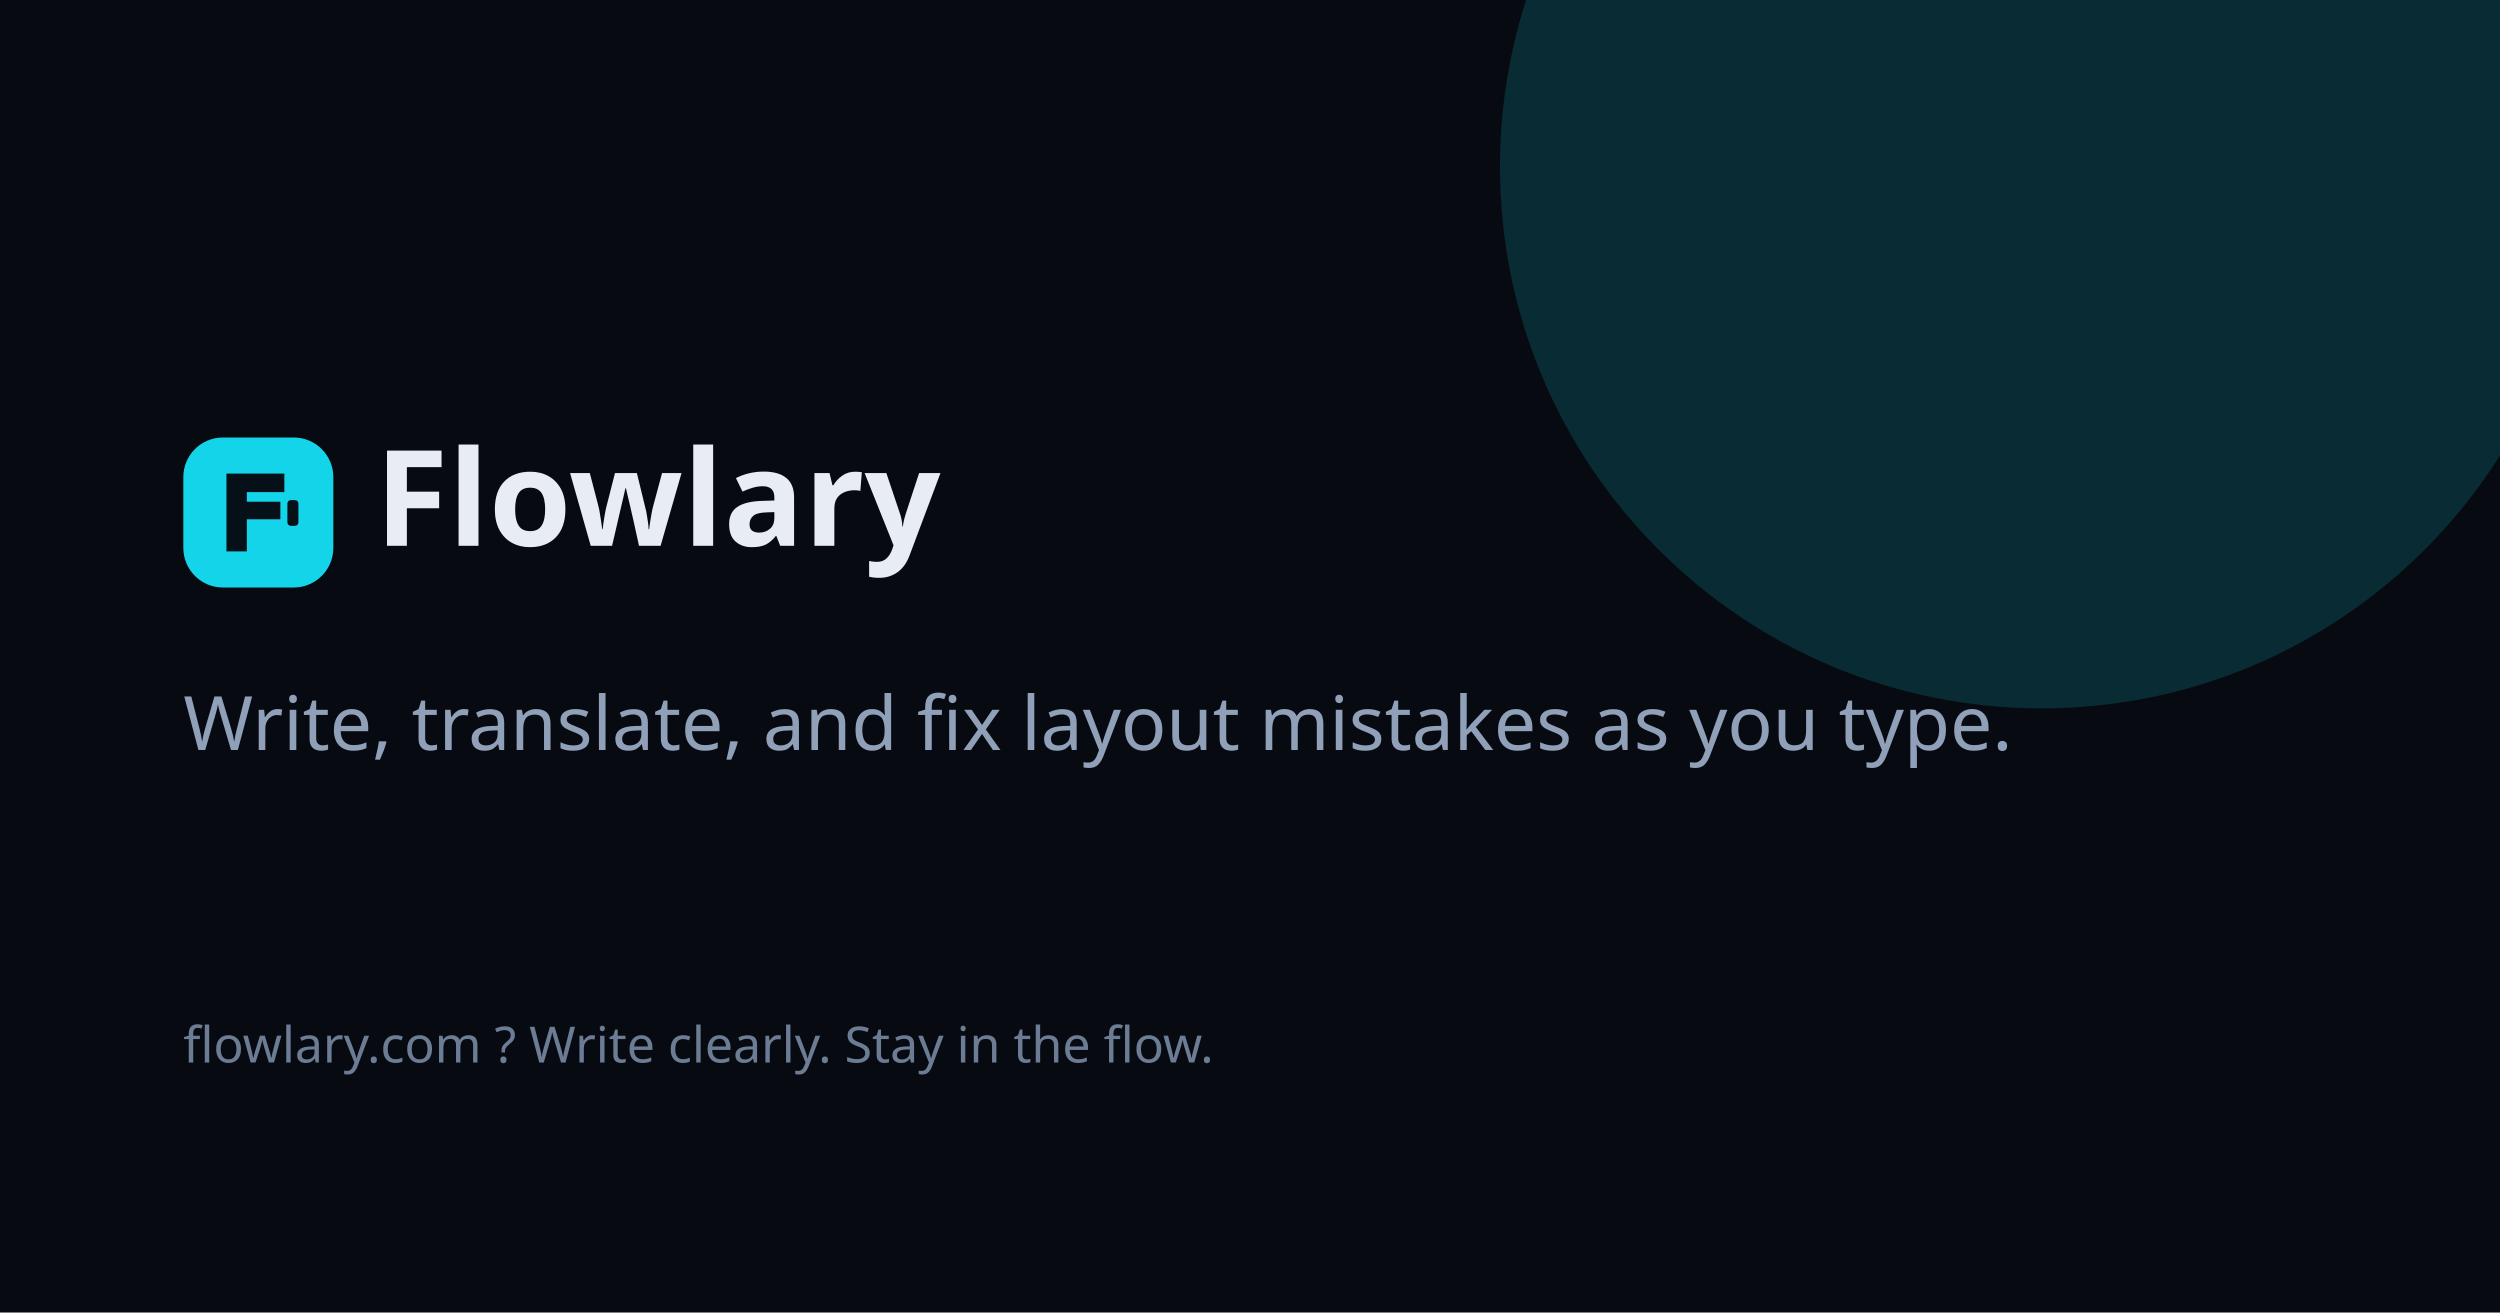
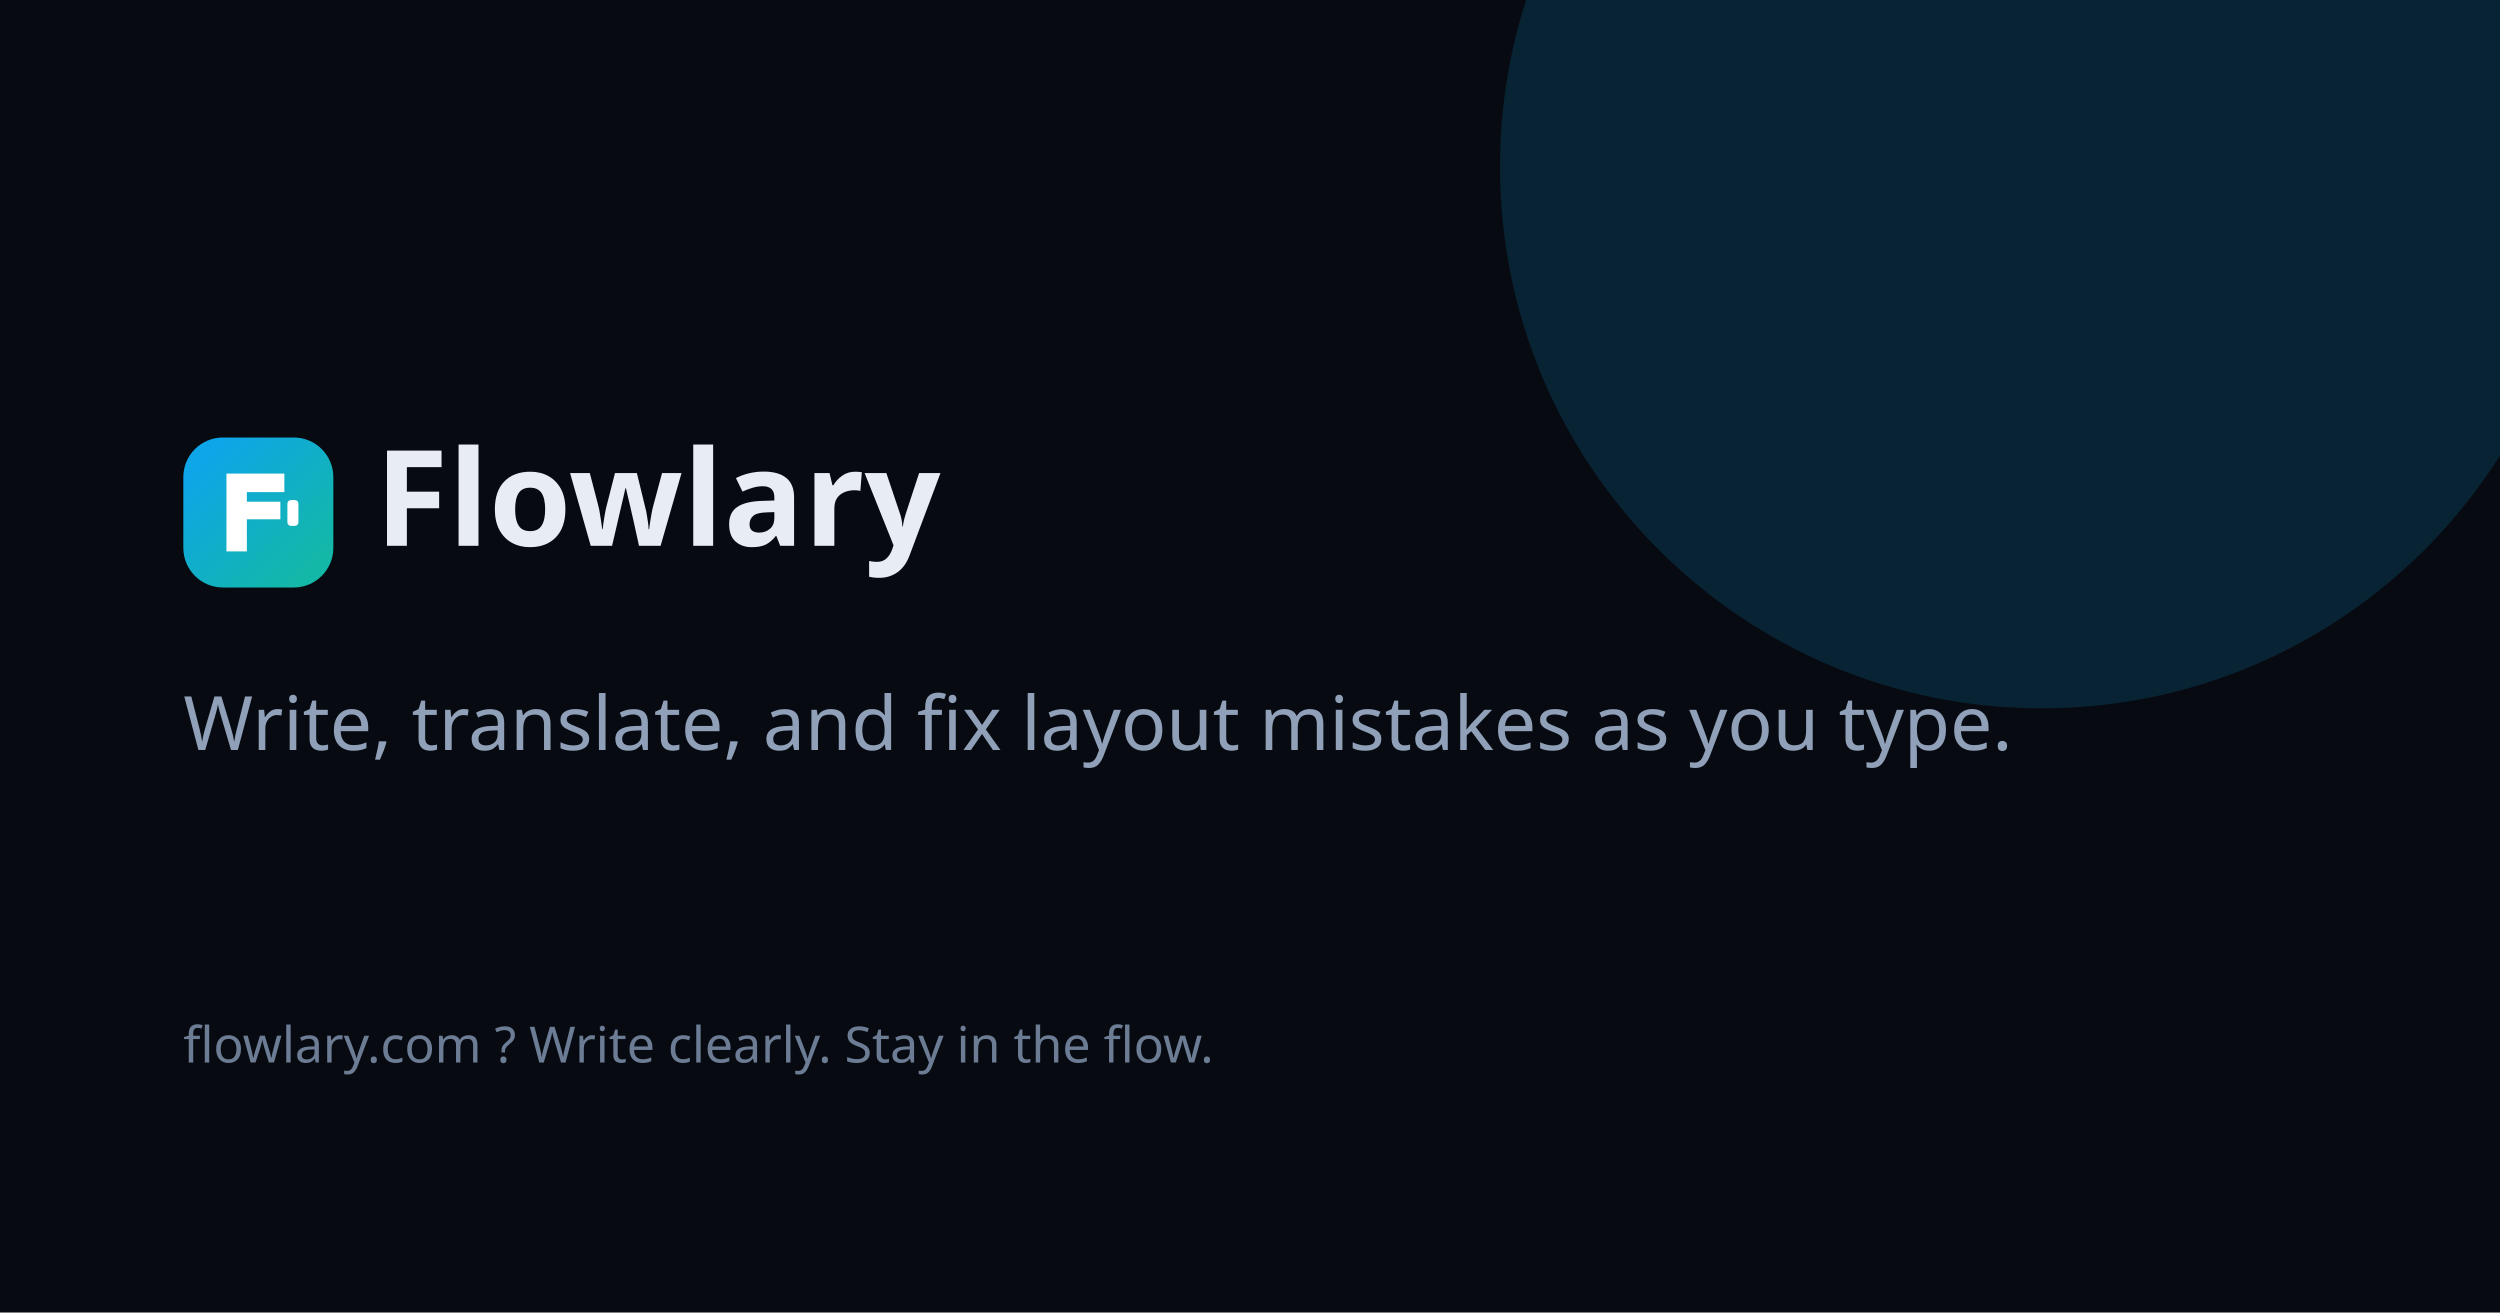
<svg xmlns="http://www.w3.org/2000/svg" width="1200" height="630" viewBox="0 0 1200 630">
  <rect width="1200" height="630" fill="#070b11" />
-   <circle cx="980" cy="80" r="260" fill="#14d4ea" fill-opacity="0.16" />
+   <circle cx="980" cy="80" r="260" fill="#0ea5e9" fill-opacity="0.16" />
+   <defs>
+     <linearGradient id="fl-og-mark-grad" x1="9" y1="9" x2="63" y2="63" gradientUnits="userSpaceOnUse">
+       <stop stop-color="#0ea5e9" />
+       <stop offset="1" stop-color="#14b8a6" />
+     </linearGradient>
+   </defs>
  <g transform="translate(88 210)">
-     <rect width="72" height="72" rx="19" fill="#14d4ea" />
+     <rect width="72" height="72" rx="19" fill="url(#fl-og-mark-grad)" />
    <g transform="scale(2.25)">
-       <path d="M9.2 7.7h12.35v3.95h-8v2.05h7.15v3.75h-7.15V24.3H9.2V7.7Z" fill="#061018" />
-       <rect x="22.2" y="13.35" width="2.35" height="5.5" rx="0.75" fill="#061018" />
+       <path d="M9.2 7.7h12.35v3.95h-8v2.05h7.15v3.75h-7.15V24.3H9.2V7.7Z" fill="#ffffff" />
+       <rect x="22.2" y="13.35" width="2.35" height="5.5" rx="0.75" fill="#ffffff" />
    </g>
  </g>
  <text x="180" y="262" fill="#e8edf5" font-family="system-ui, Segoe UI, sans-serif" font-size="64" font-weight="700">Flowlary</text>
  <text x="88" y="360" fill="#8fa0b8" font-family="system-ui, Segoe UI, sans-serif" font-size="36">Write, translate, and fix layout mistakes as you type.</text>
  <text x="88" y="510" fill="#6b7c94" font-family="system-ui, Segoe UI, sans-serif" font-size="24">flowlary.com ? Write clearly. Stay in the flow.</text>
</svg>
